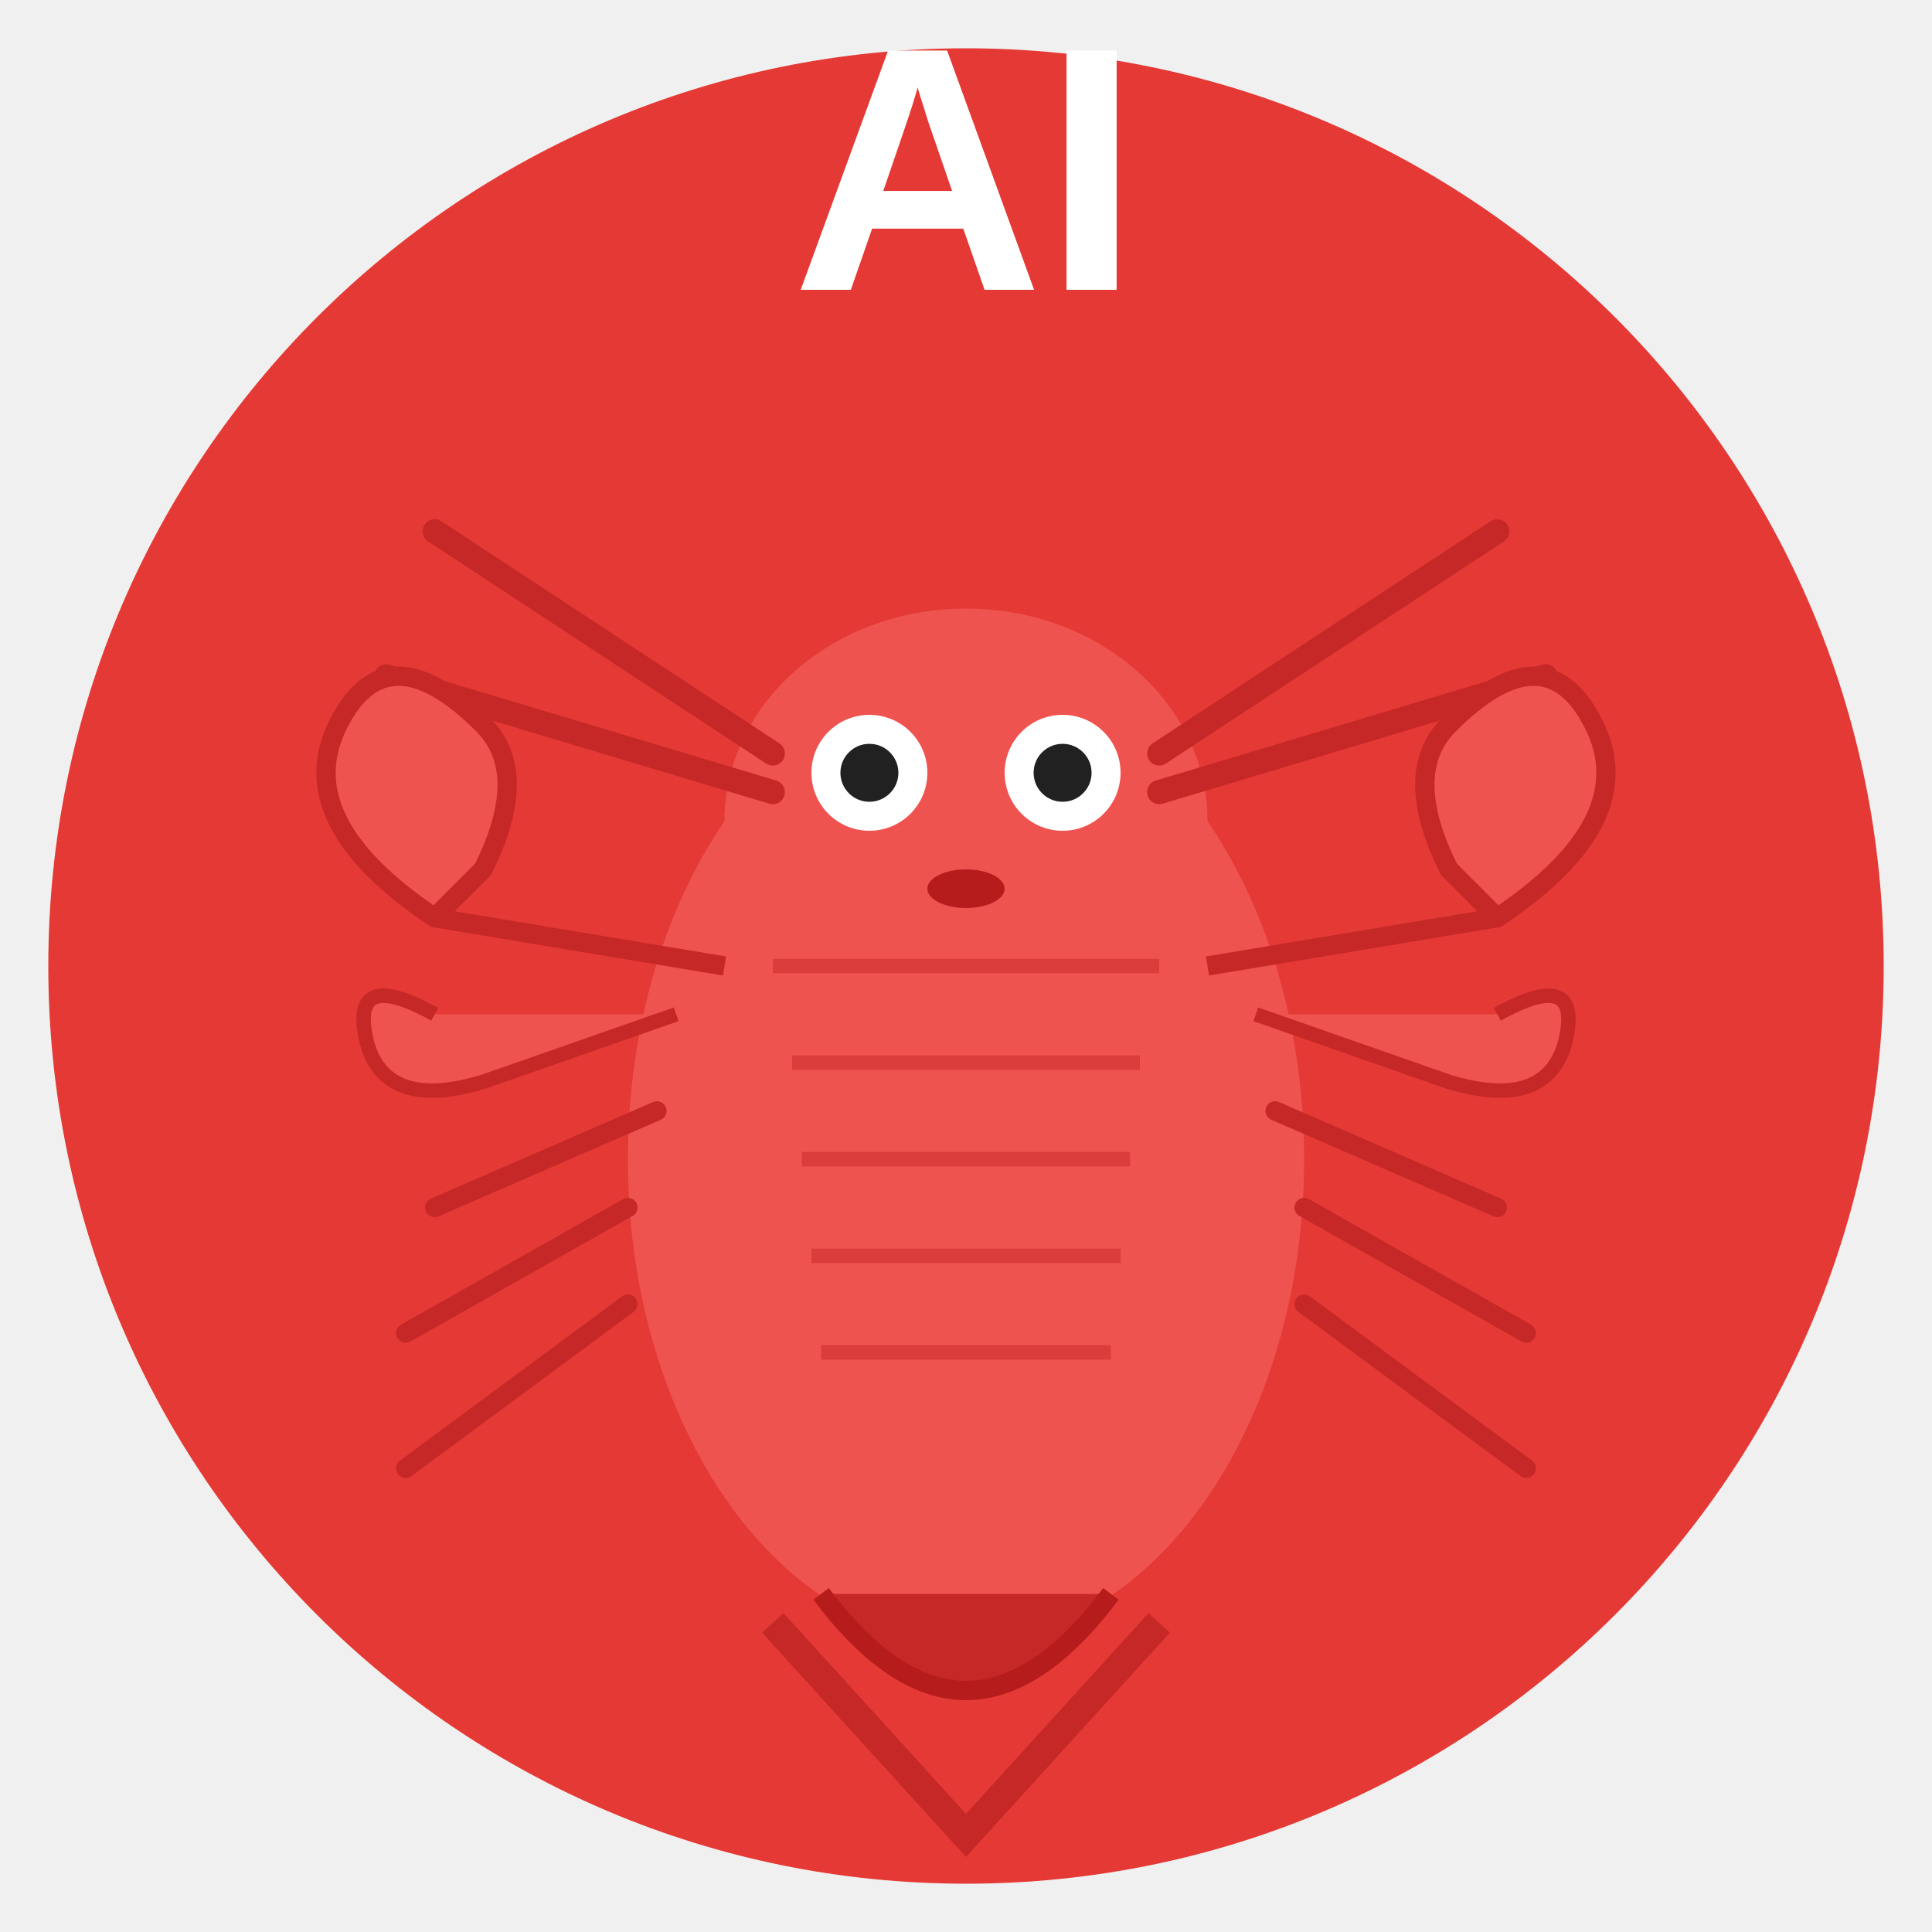
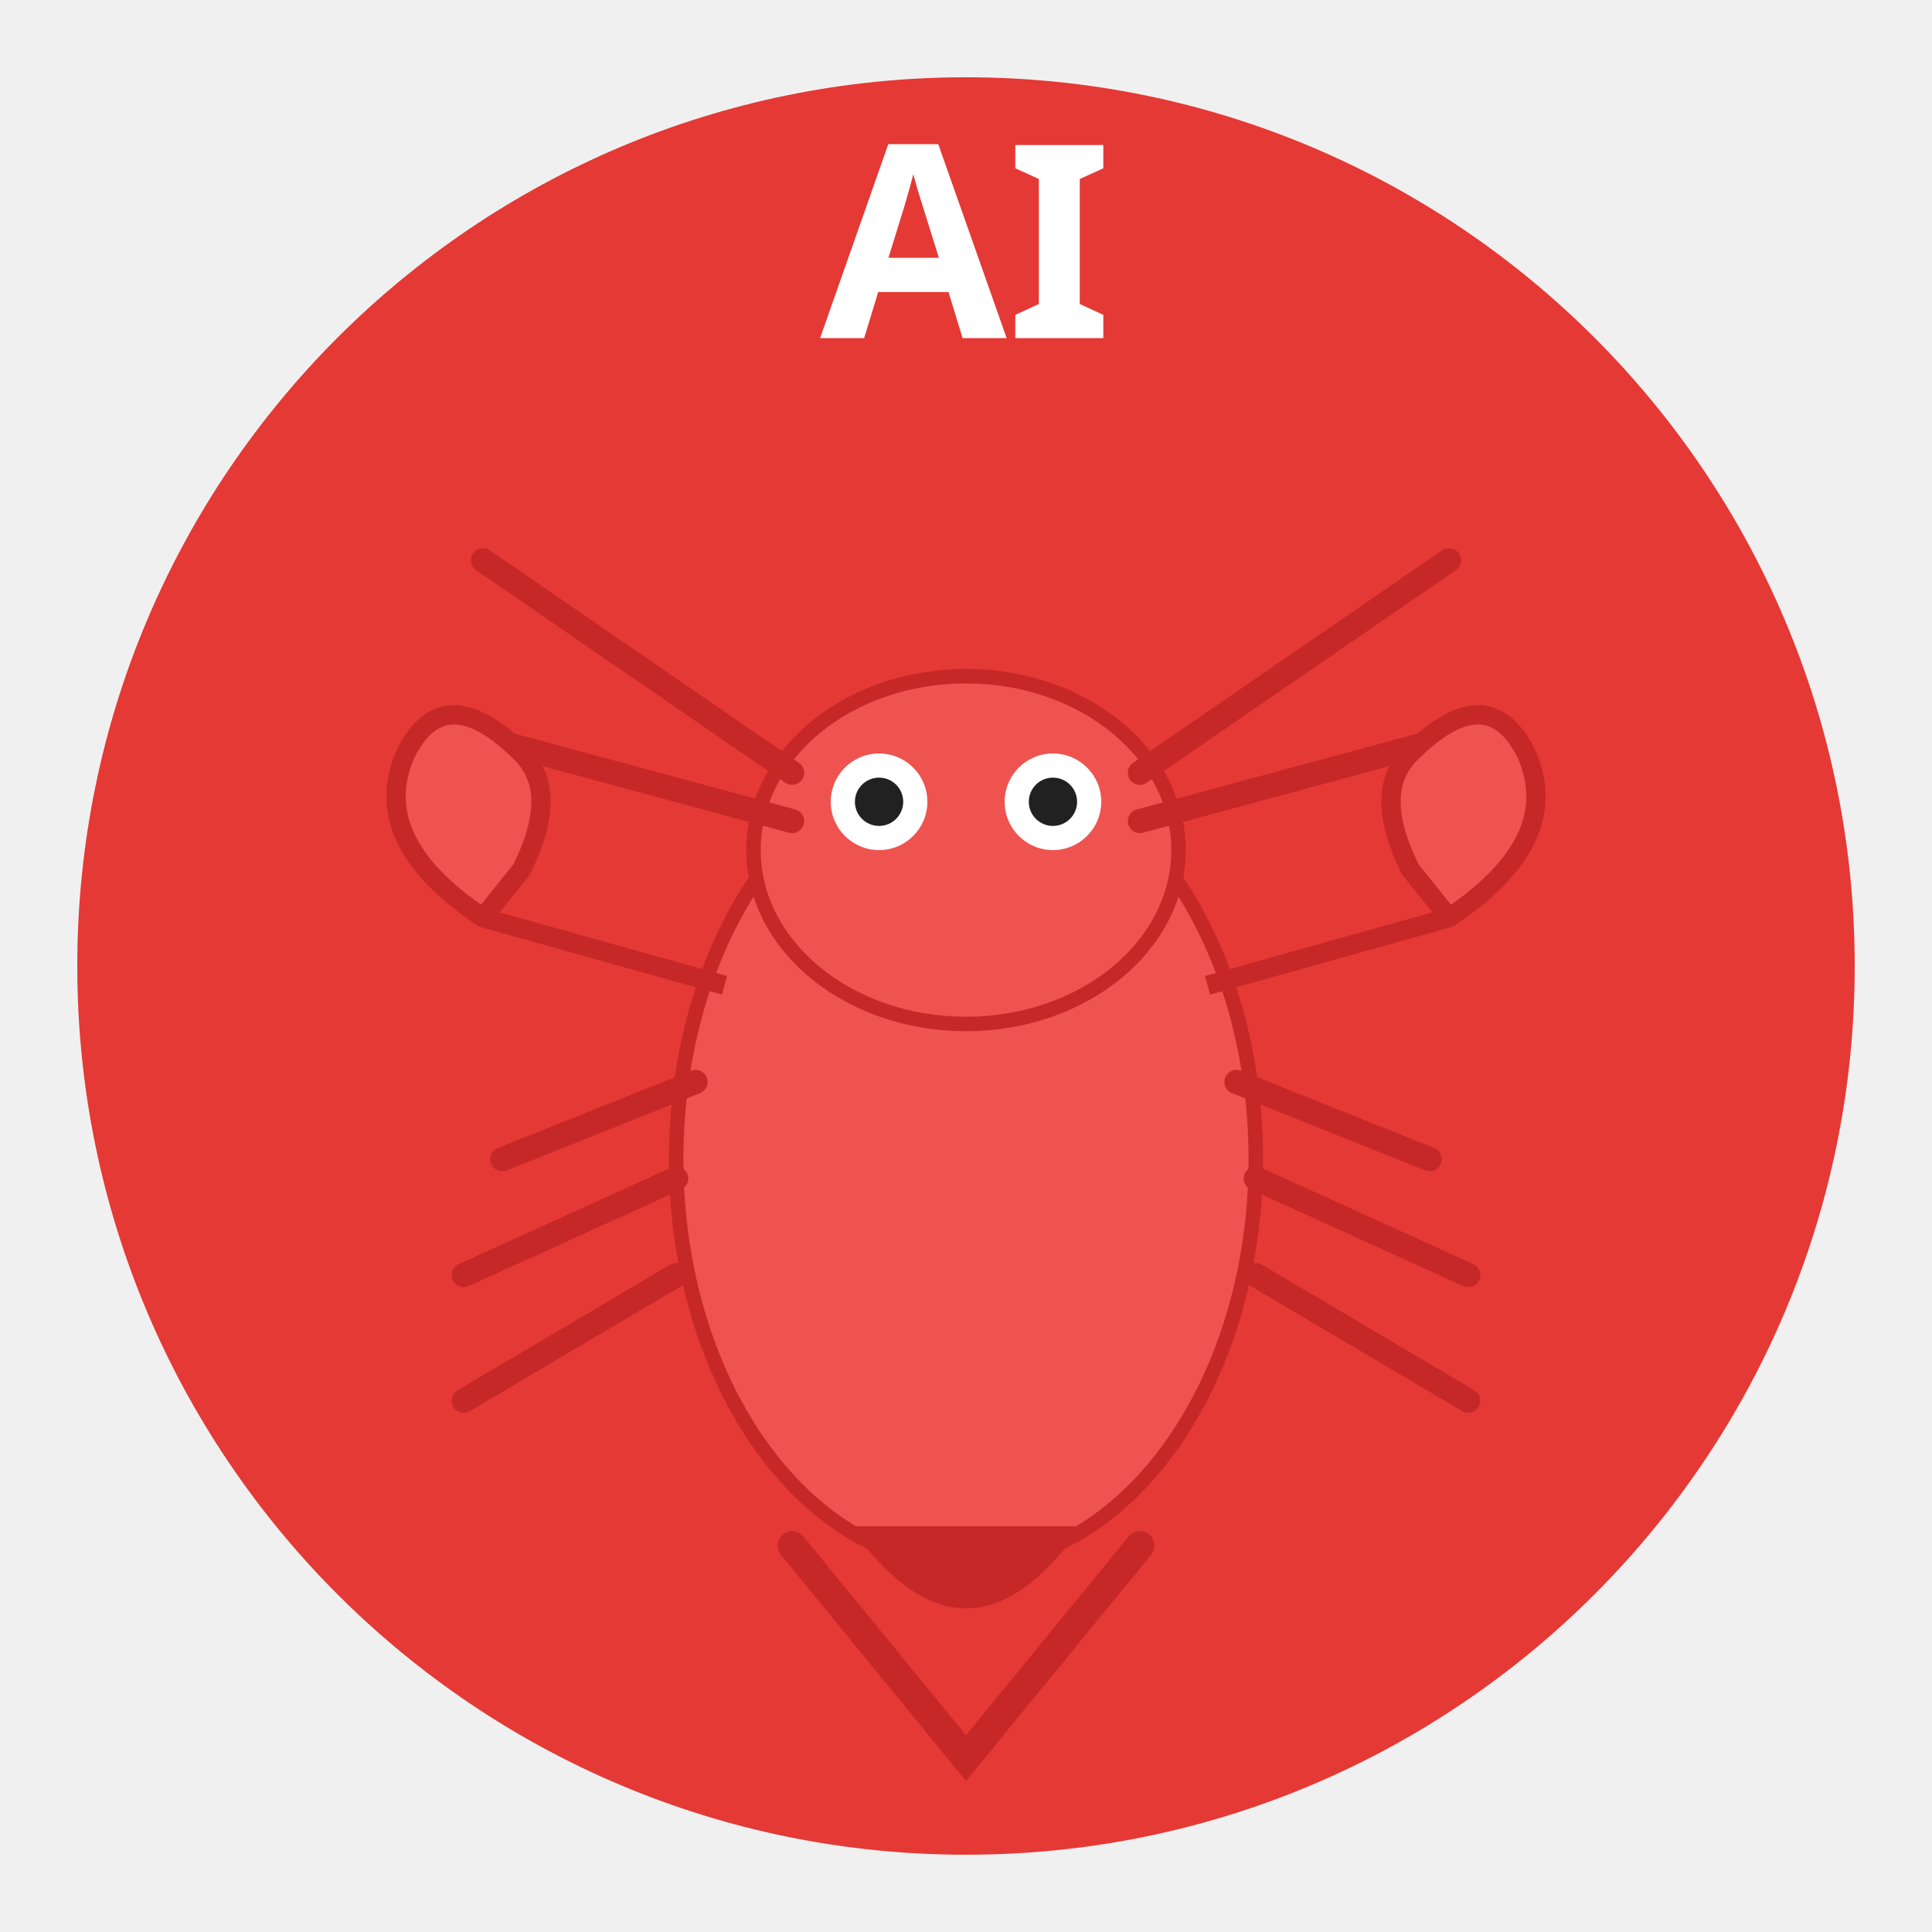
<svg xmlns="http://www.w3.org/2000/svg" viewBox="0 0 200 200" width="200" height="200">
-   <circle cx="100" cy="100" r="95" fill="#E53935" />
-   <ellipse cx="100" cy="120" rx="35" ry="50" fill="#EF5350" />
-   <path d="M85 165 Q100 185 115 165" fill="#C62828" stroke="#B71C1C" stroke-width="2" />
-   <path d="M80 168 L100 190 L120 168" fill="none" stroke="#C62828" stroke-width="3" />
-   <ellipse cx="100" cy="85" rx="25" ry="22" fill="#EF5350" />
-   <circle cx="90" cy="80" r="6" fill="white" />
-   <circle cx="110" cy="80" r="6" fill="white" />
-   <circle cx="90" cy="80" r="3" fill="#212121" />
-   <circle cx="110" cy="80" r="3" fill="#212121" />
-   <ellipse cx="100" cy="92" rx="4" ry="2" fill="#B71C1C" />
-   <path d="M80 78 L45 55" fill="none" stroke="#C62828" stroke-width="2.5" stroke-linecap="round" />
-   <path d="M80 82 L40 70" fill="none" stroke="#C62828" stroke-width="2.5" stroke-linecap="round" />
-   <path d="M120 78 L155 55" fill="none" stroke="#C62828" stroke-width="2.5" stroke-linecap="round" />
-   <path d="M120 82 L160 70" fill="none" stroke="#C62828" stroke-width="2.5" stroke-linecap="round" />
-   <path d="M75 100 L45 95 Q30 85 35 75 Q40 65 50 75 Q55 80 50 90 L45 95" fill="#EF5350" stroke="#C62828" stroke-width="2" />
-   <path d="M125 100 L155 95 Q170 85 165 75 Q160 65 150 75 Q145 80 150 90 L155 95" fill="#EF5350" stroke="#C62828" stroke-width="2" />
-   <path d="M70 105 L50 112 Q40 115 38 108 Q36 100 45 105" fill="#EF5350" stroke="#C62828" stroke-width="1.5" />
-   <path d="M130 105 L150 112 Q160 115 162 108 Q164 100 155 105" fill="#EF5350" stroke="#C62828" stroke-width="1.5" />
-   <line x1="68" y1="115" x2="45" y2="125" stroke="#C62828" stroke-width="2" stroke-linecap="round" />
-   <line x1="65" y1="125" x2="42" y2="138" stroke="#C62828" stroke-width="2" stroke-linecap="round" />
-   <line x1="65" y1="135" x2="42" y2="152" stroke="#C62828" stroke-width="2" stroke-linecap="round" />
-   <line x1="132" y1="115" x2="155" y2="125" stroke="#C62828" stroke-width="2" stroke-linecap="round" />
-   <line x1="135" y1="125" x2="158" y2="138" stroke="#C62828" stroke-width="2" stroke-linecap="round" />
-   <line x1="135" y1="135" x2="158" y2="152" stroke="#C62828" stroke-width="2" stroke-linecap="round" />
-   <line x1="80" y1="100" x2="120" y2="100" stroke="#C62828" stroke-width="1.5" opacity="0.5" />
-   <line x1="82" y1="110" x2="118" y2="110" stroke="#C62828" stroke-width="1.5" opacity="0.5" />
-   <line x1="83" y1="120" x2="117" y2="120" stroke="#C62828" stroke-width="1.5" opacity="0.5" />
-   <line x1="84" y1="130" x2="116" y2="130" stroke="#C62828" stroke-width="1.5" opacity="0.5" />
-   <line x1="85" y1="140" x2="115" y2="140" stroke="#C62828" stroke-width="1.5" opacity="0.5" />
-   <text x="100" y="30" text-anchor="middle" fill="white" font-family="Arial" font-weight="bold" font-size="36">AI</text>
+   <circle cx="100" cy="100" r="92" fill="#E53935" />
+   <ellipse cx="100" cy="120" rx="30" ry="42" fill="#EF5350" stroke="#C62828" stroke-width="1.5" />
+   <path d="M88 158 Q100 175 112 158 Z" fill="#C62828" />
+   <path d="M82 160 L100 182 L118 160" fill="none" stroke="#C62828" stroke-width="3" stroke-linecap="round" />
+   <ellipse cx="100" cy="88" rx="22" ry="18" fill="#EF5350" stroke="#C62828" stroke-width="1.5" />
+   <circle cx="91" cy="83" r="5" fill="white" />
+   <circle cx="109" cy="83" r="5" fill="white" />
+   <circle cx="91" cy="83" r="2.5" fill="#212121" />
+   <circle cx="109" cy="83" r="2.5" fill="#212121" />
+   <path d="M82 80 L50 58" fill="none" stroke="#C62828" stroke-width="2.5" stroke-linecap="round" />
+   <path d="M82 85 L45 75" fill="none" stroke="#C62828" stroke-width="2.5" stroke-linecap="round" />
+   <path d="M118 80 L150 58" fill="none" stroke="#C62828" stroke-width="2.5" stroke-linecap="round" />
+   <path d="M118 85 L155 75" fill="none" stroke="#C62828" stroke-width="2.5" stroke-linecap="round" />
+   <path d="M75 102 L50 95 Q38 87 42 78 Q46 70 54 78 Q58 82 54 90 L50 95" fill="#EF5350" stroke="#C62828" stroke-width="2" />
+   <path d="M125 102 L150 95 Q162 87 158 78 Q154 70 146 78 Q142 82 146 90 L150 95" fill="#EF5350" stroke="#C62828" stroke-width="2" />
+   <path d="M72 112 L52 120" fill="none" stroke="#C62828" stroke-width="2.5" stroke-linecap="round" />
+   <path d="M70 122 L48 132" fill="none" stroke="#C62828" stroke-width="2.5" stroke-linecap="round" />
+   <path d="M70 132 L48 145" fill="none" stroke="#C62828" stroke-width="2.5" stroke-linecap="round" />
+   <path d="M128 112 L148 120" fill="none" stroke="#C62828" stroke-width="2.5" stroke-linecap="round" />
+   <path d="M130 122 L152 132" fill="none" stroke="#C62828" stroke-width="2.5" stroke-linecap="round" />
+   <path d="M130 132 L152 145" fill="none" stroke="#C62828" stroke-width="2.5" stroke-linecap="round" />
+   <text x="100" y="35" text-anchor="middle" fill="white" font-family="sans-serif" font-weight="bold" font-size="28">AI</text>
</svg>
